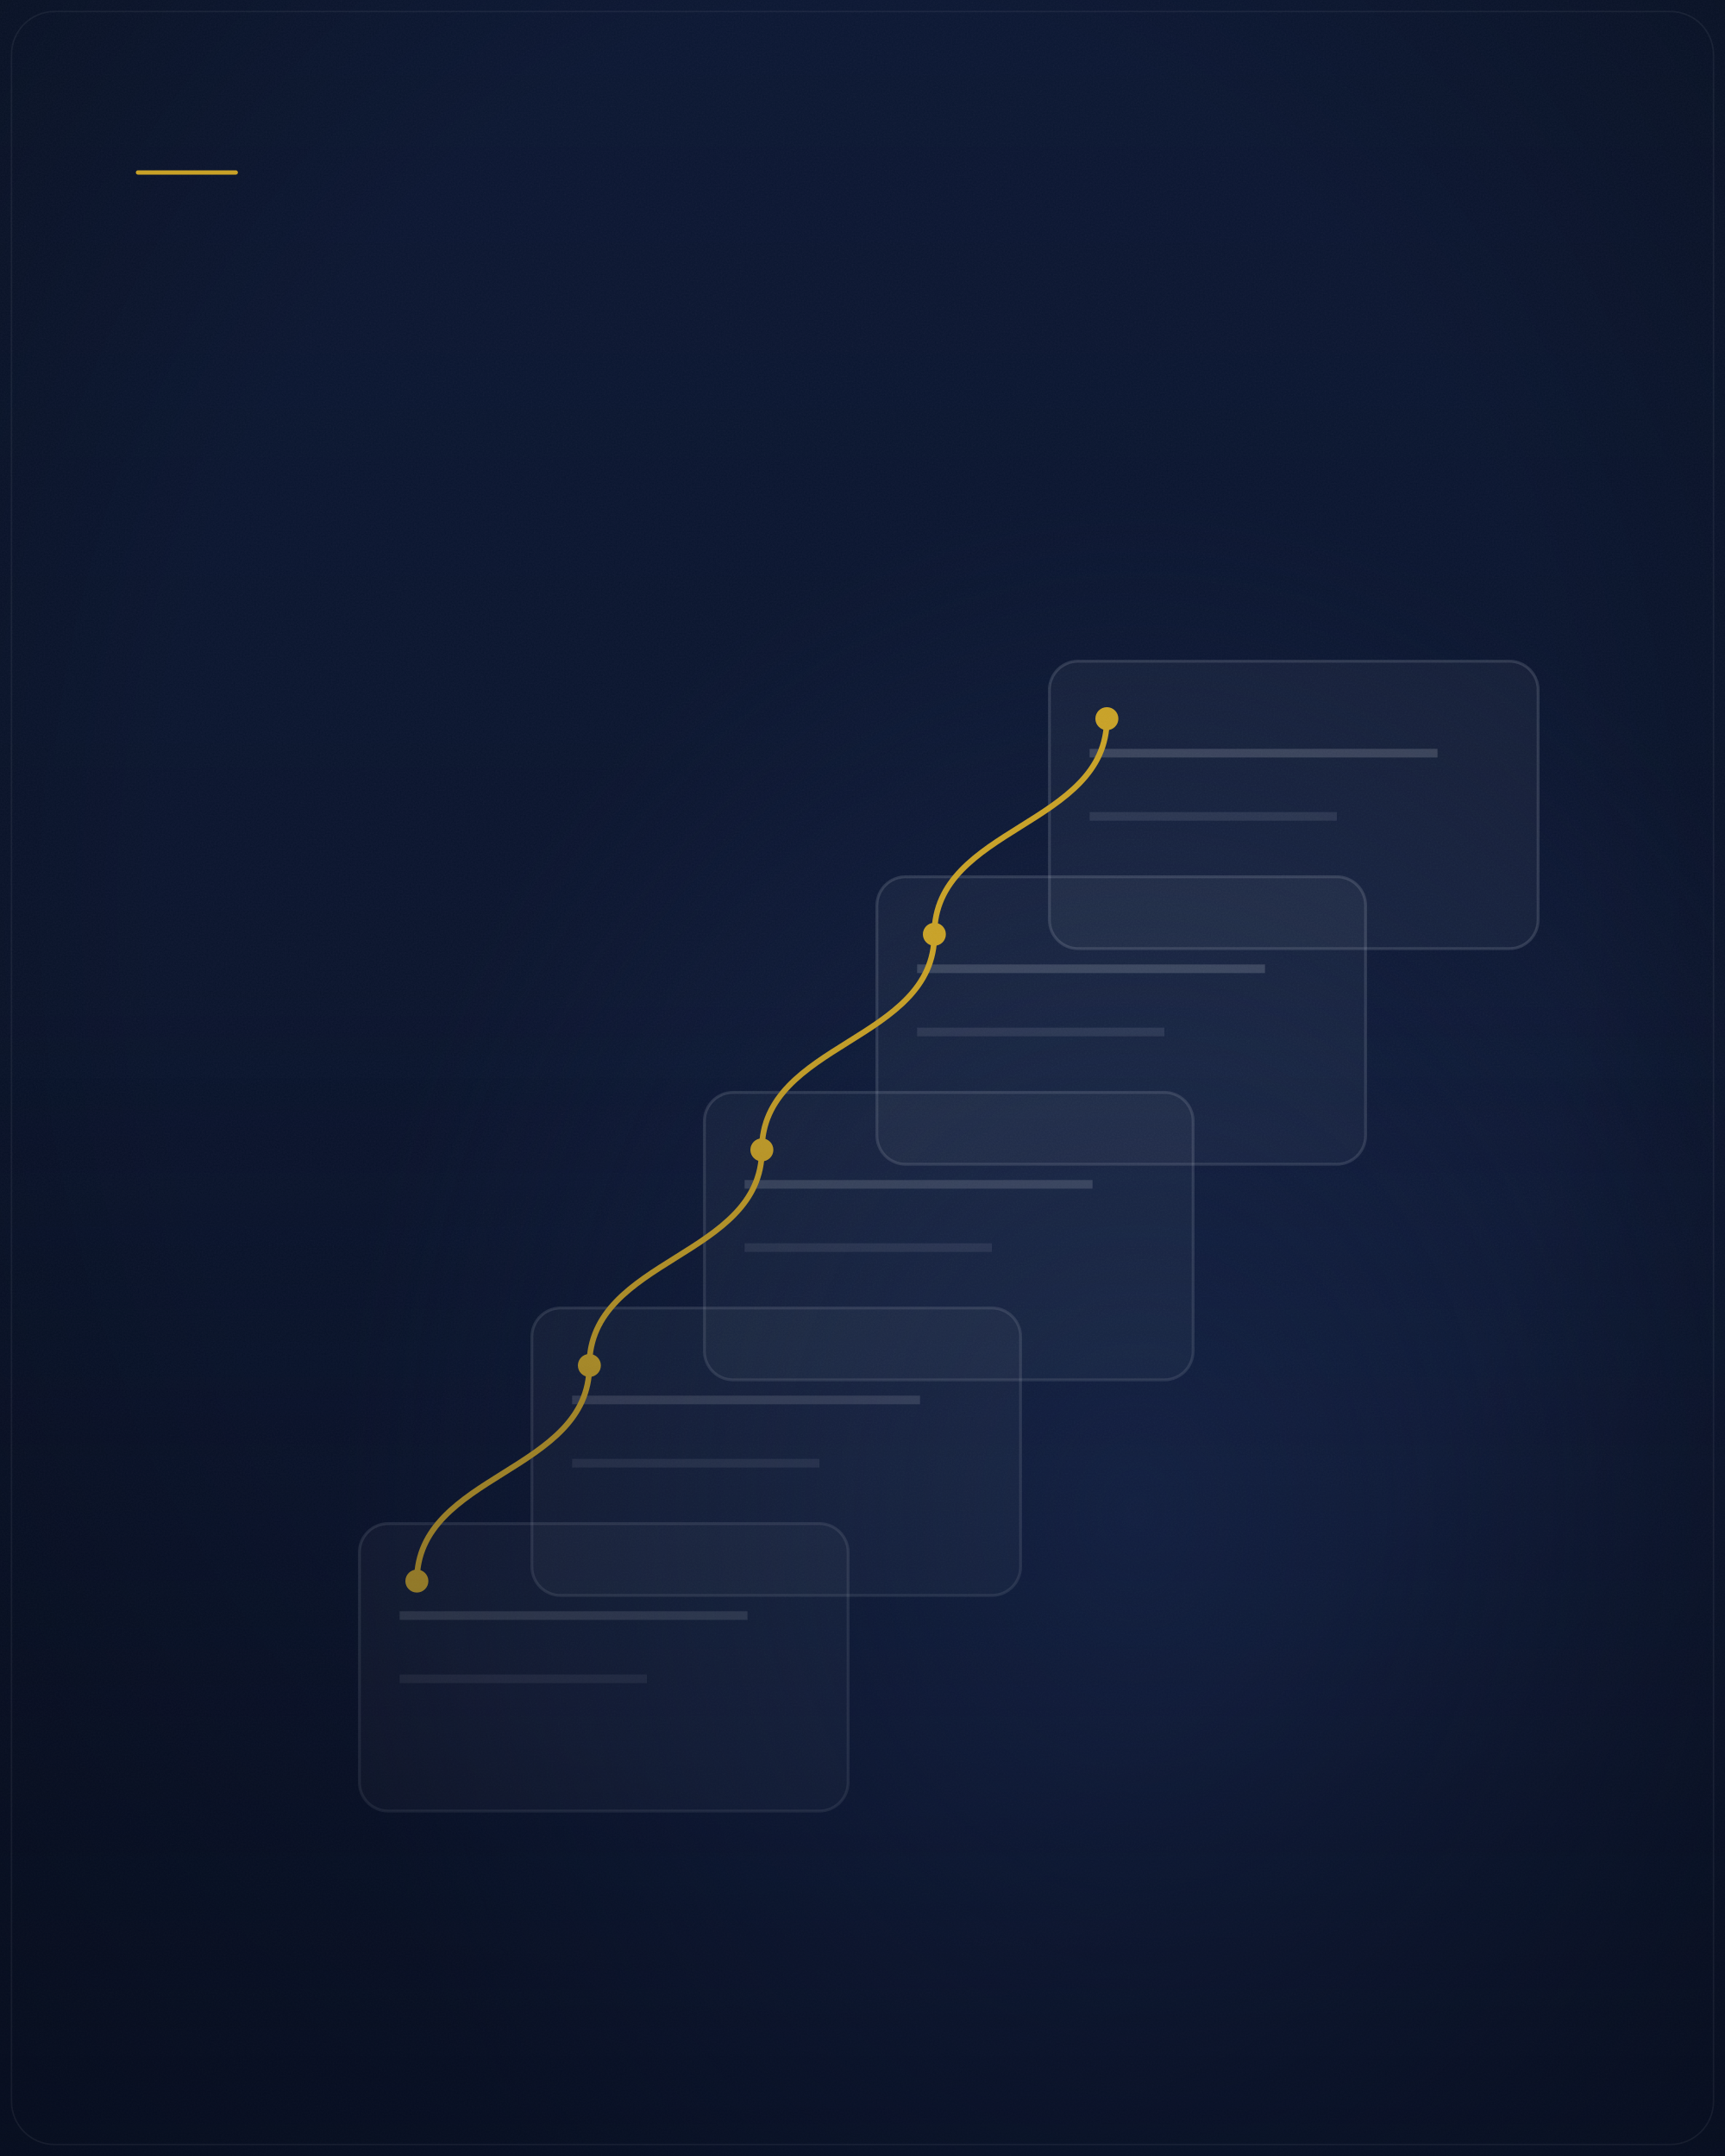
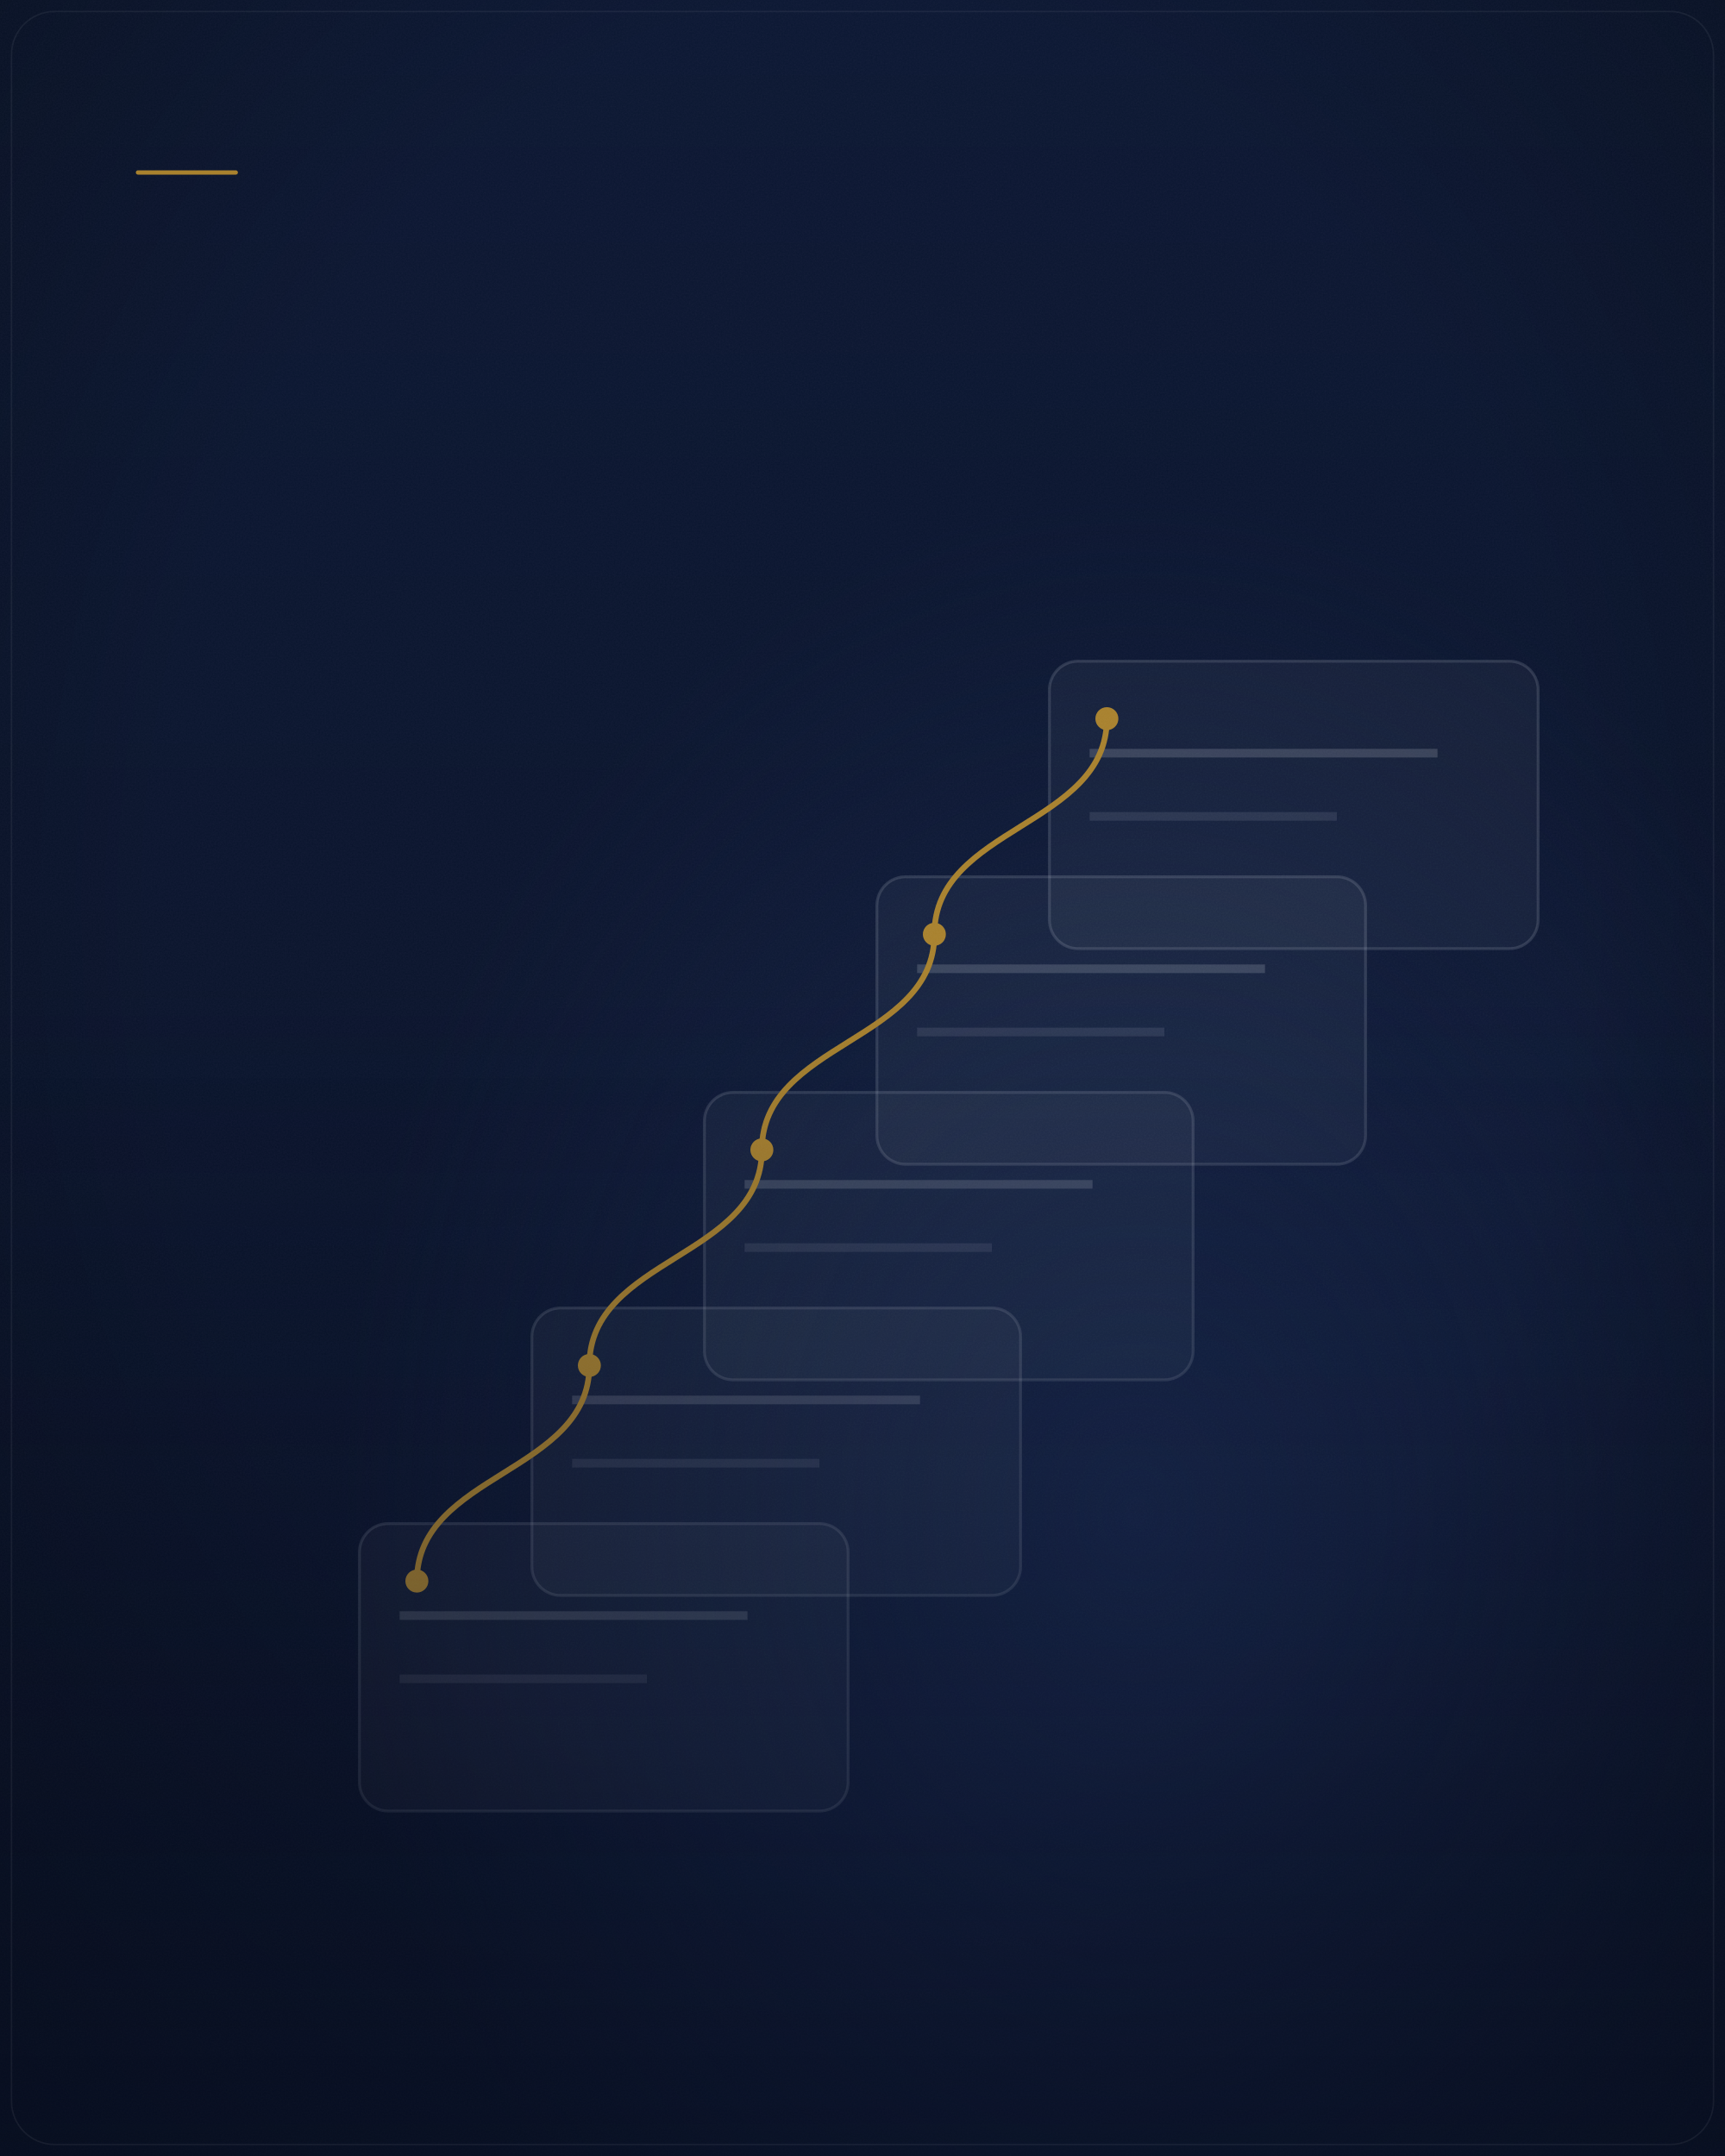
<svg xmlns="http://www.w3.org/2000/svg" viewBox="0 0 1200 1500" width="1200" height="1500" role="img">
  <defs>
    <linearGradient id="field" x1="0" y1="0" x2="0" y2="1">
      <stop offset="0" stop-color="#0B1733" />
      <stop offset="1" stop-color="#081026" />
    </linearGradient>
    <radialGradient id="bloom" cx="0.66" cy="0.7" r="0.85">
      <stop offset="0" stop-color="#16264c" stop-opacity="0.9" />
      <stop offset="0.55" stop-color="#16264c" stop-opacity="0" />
    </radialGradient>
    <radialGradient id="vignette" cx="0.5" cy="0.42" r="0.75">
      <stop offset="0.55" stop-color="#000000" stop-opacity="0" />
      <stop offset="1" stop-color="#000000" stop-opacity="0.38" />
    </radialGradient>
    <linearGradient id="scrim" x1="0" y1="0" x2="0" y2="1">
      <stop offset="0.45" stop-color="#081026" stop-opacity="0" />
      <stop offset="1" stop-color="#081026" stop-opacity="0.55" />
    </linearGradient>
    <filter id="grain">
      <feTurbulence type="fractalNoise" baseFrequency="0.9" numOctaves="2" stitchTiles="stitch" />
      <feColorMatrix type="saturate" values="0" />
    </filter>
    <filter id="soft" x="-20%" y="-20%" width="140%" height="140%">
      <feGaussianBlur stdDeviation="9" />
    </filter>
  </defs>
  <rect width="1200" height="1500" fill="url(#field)" />
  <rect width="1200" height="1500" fill="url(#bloom)" />
  <g>
    <rect x="250" y="1060" width="340" height="200" rx="20" fill="#FFFFFF" fill-opacity="0.04" stroke="#C9CFDB" stroke-opacity="0.16" stroke-width="2" />
    <line x1="278" y1="1124" x2="520" y2="1124" stroke="#C9CFDB" stroke-opacity="0.2" stroke-width="6" />
    <line x1="278" y1="1168" x2="450" y2="1168" stroke="#C9CFDB" stroke-opacity="0.12" stroke-width="6" />
    <rect x="370" y="910" width="340" height="200" rx="20" fill="#FFFFFF" fill-opacity="0.04" stroke="#C9CFDB" stroke-opacity="0.16" stroke-width="2" />
    <line x1="398" y1="974" x2="640" y2="974" stroke="#C9CFDB" stroke-opacity="0.2" stroke-width="6" />
    <line x1="398" y1="1018" x2="570" y2="1018" stroke="#C9CFDB" stroke-opacity="0.12" stroke-width="6" />
    <rect x="490" y="760" width="340" height="200" rx="20" fill="#FFFFFF" fill-opacity="0.04" stroke="#C9CFDB" stroke-opacity="0.16" stroke-width="2" />
    <line x1="518" y1="824" x2="760" y2="824" stroke="#C9CFDB" stroke-opacity="0.2" stroke-width="6" />
    <line x1="518" y1="868" x2="690" y2="868" stroke="#C9CFDB" stroke-opacity="0.12" stroke-width="6" />
    <rect x="610" y="610" width="340" height="200" rx="20" fill="#FFFFFF" fill-opacity="0.04" stroke="#C9CFDB" stroke-opacity="0.16" stroke-width="2" />
    <line x1="638" y1="674" x2="880" y2="674" stroke="#C9CFDB" stroke-opacity="0.2" stroke-width="6" />
    <line x1="638" y1="718" x2="810" y2="718" stroke="#C9CFDB" stroke-opacity="0.12" stroke-width="6" />
    <rect x="730" y="460" width="340" height="200" rx="20" fill="#FFFFFF" fill-opacity="0.04" stroke="#C9CFDB" stroke-opacity="0.16" stroke-width="2" />
    <line x1="758" y1="524" x2="1000" y2="524" stroke="#C9CFDB" stroke-opacity="0.2" stroke-width="6" />
    <line x1="758" y1="568" x2="930" y2="568" stroke="#C9CFDB" stroke-opacity="0.12" stroke-width="6" />
-     <path d="M 290 1100 C 290 1025 410 1025 410 950 C 410 875 530 875 530 800 C 530 725 650 725 650 650 C 650 575 770 575 770 500" fill="none" stroke="#C9A227" stroke-width="4" />
-     <circle cx="290" cy="1100" r="8" fill="#C9A227" />
-     <circle cx="410" cy="950" r="8" fill="#C9A227" />
-     <circle cx="530" cy="800" r="8" fill="#C9A227" />
-     <circle cx="650" cy="650" r="8" fill="#C9A227" />
-     <circle cx="770" cy="500" r="8" fill="#C9A227" />
+     <path d="M 290 1100 C 290 1025 410 1025 410 950 C 410 875 530 875 530 800 C 530 725 650 725 650 650 C 650 575 770 575 770 500" fill="none" stroke="#A9822E" stroke-width="4" />
+     <circle cx="290" cy="1100" r="8" fill="#A9822E" />
+     <circle cx="410" cy="950" r="8" fill="#A9822E" />
+     <circle cx="530" cy="800" r="8" fill="#A9822E" />
+     <circle cx="650" cy="650" r="8" fill="#A9822E" />
+     <circle cx="770" cy="500" r="8" fill="#A9822E" />
  </g>
  <rect width="1200" height="1500" fill="url(#vignette)" />
  <rect width="1200" height="1500" filter="url(#grain)" opacity="0.05" />
  <rect width="1200" height="1500" fill="url(#scrim)" />
  <rect x="8" y="8" width="1184" height="1484" rx="30" fill="none" stroke="#FFFFFF" stroke-opacity="0.06" />
-   <line x1="96" y1="120" x2="164" y2="120" stroke="#C9A227" stroke-width="3" stroke-linecap="round" />
+   <line x1="96" y1="120" x2="164" y2="120" stroke="#A9822E" stroke-width="3" stroke-linecap="round" />
</svg>
